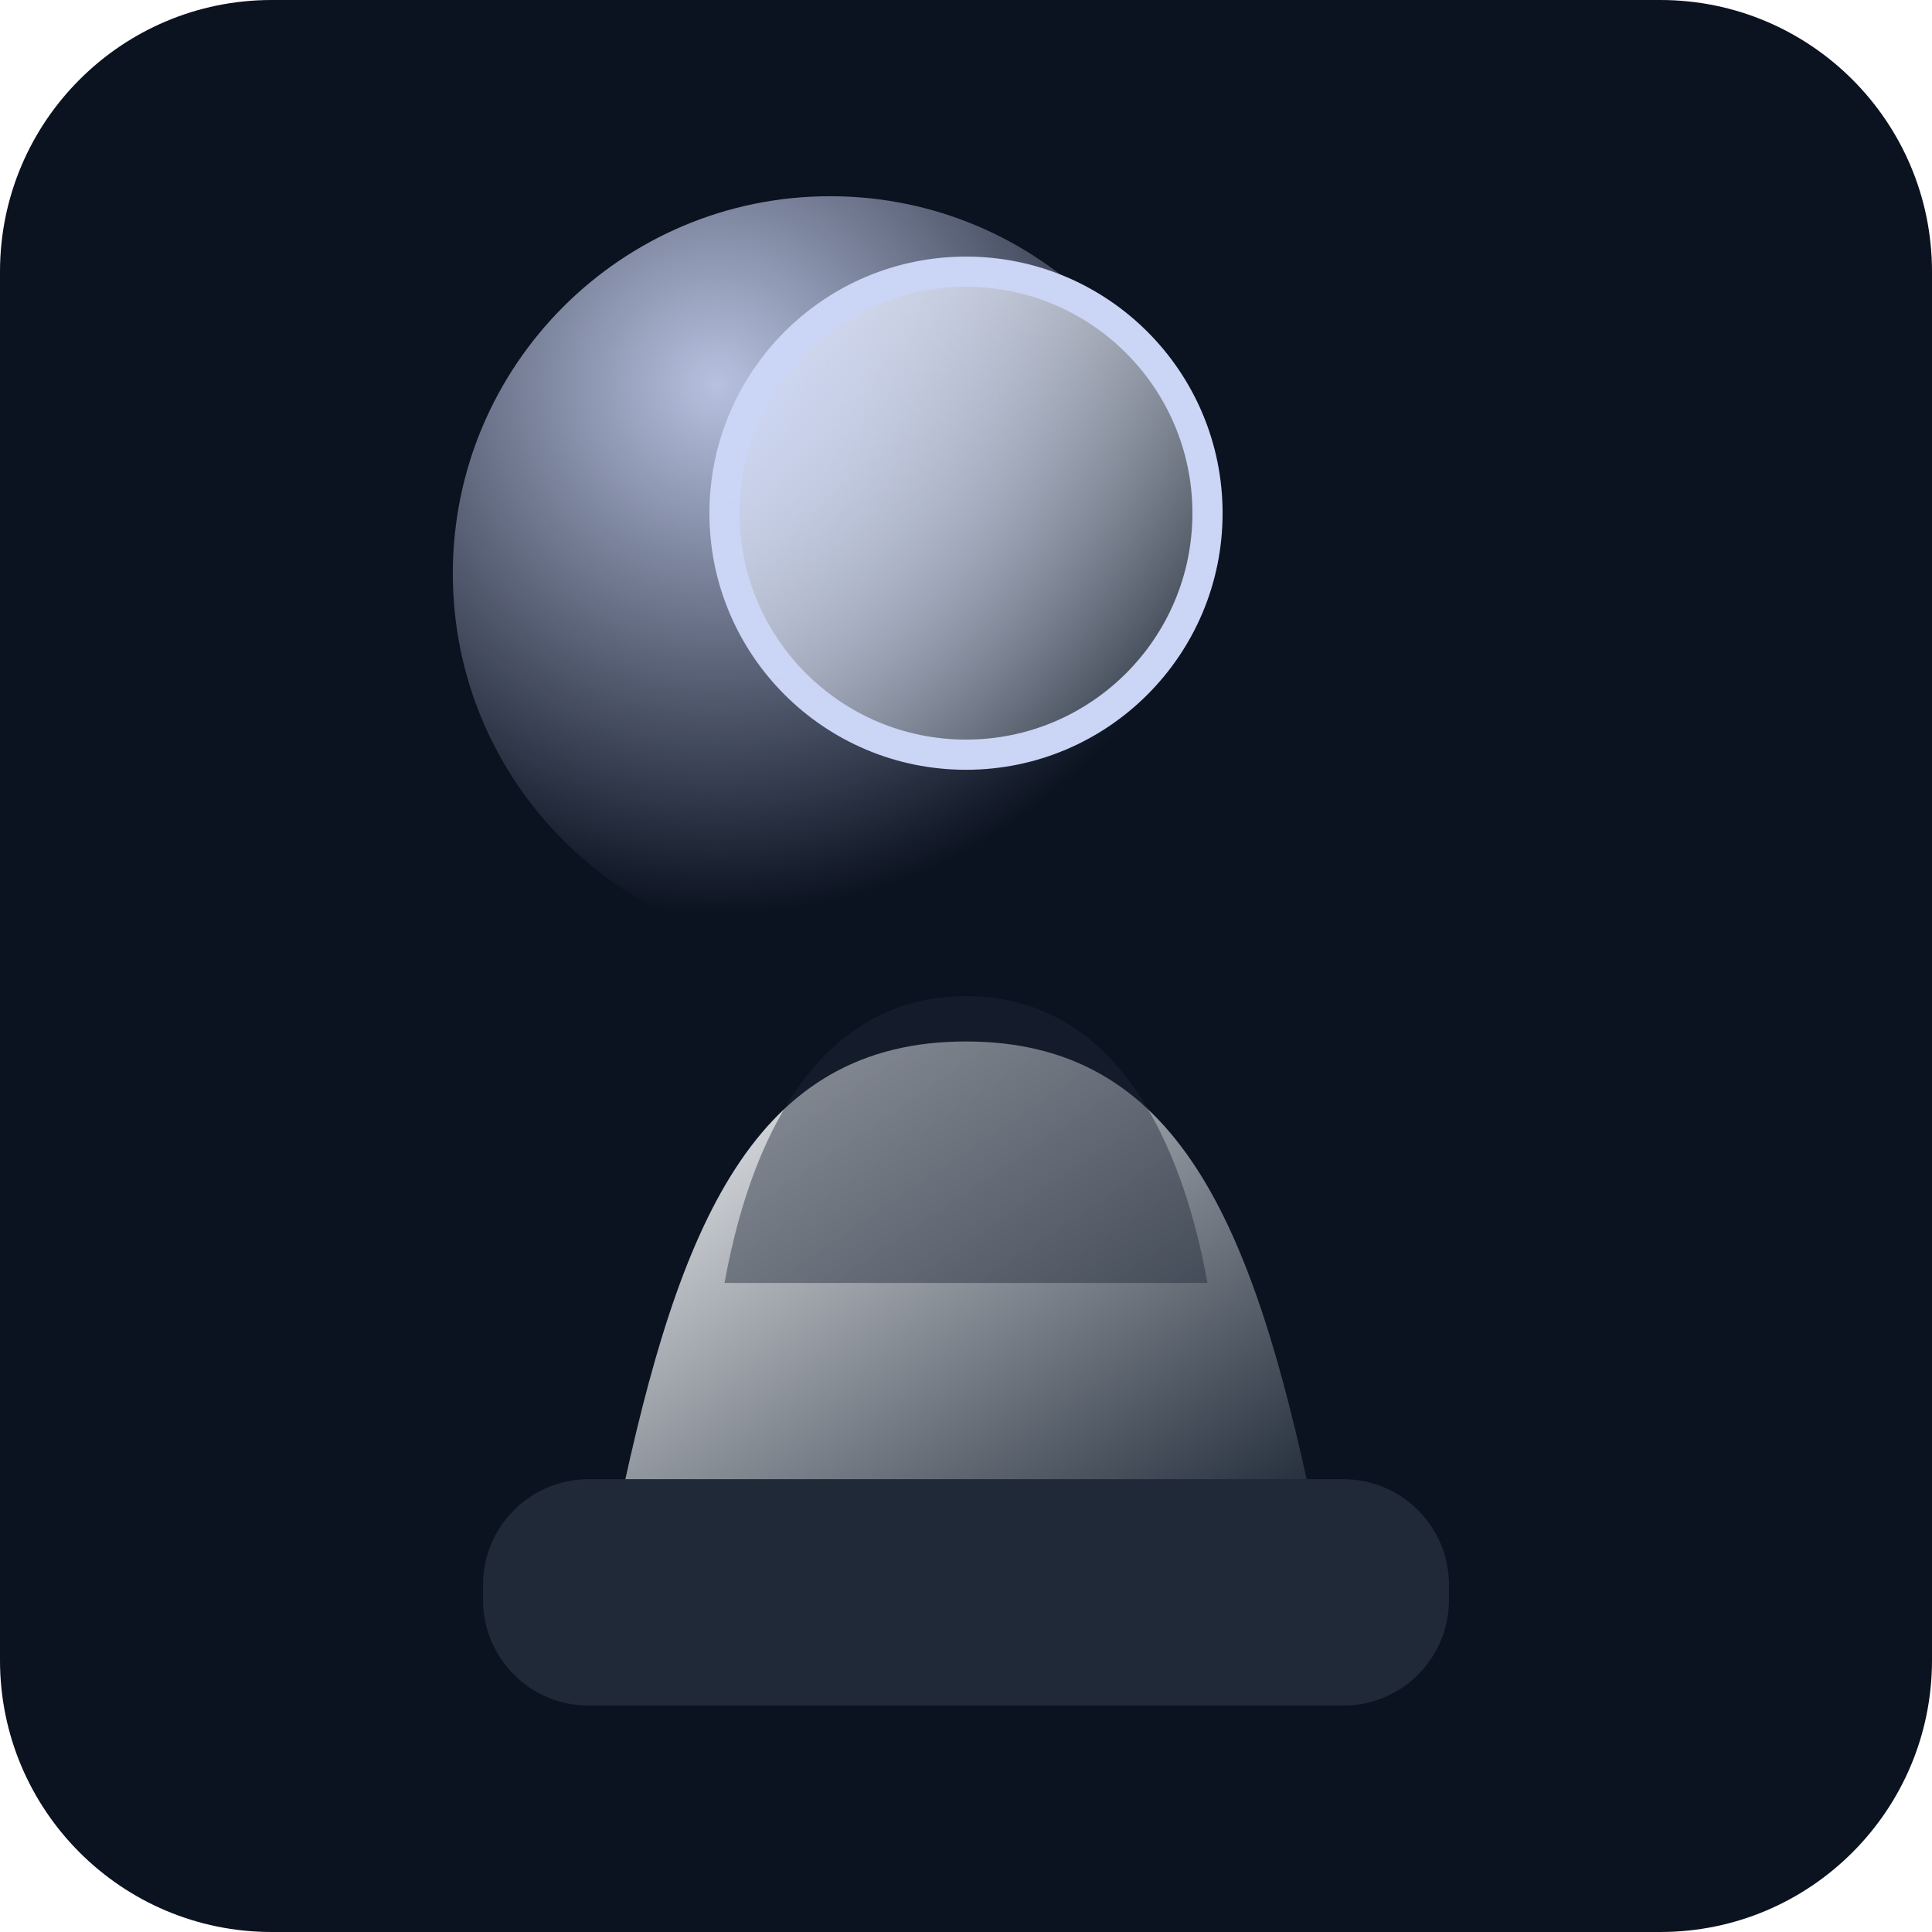
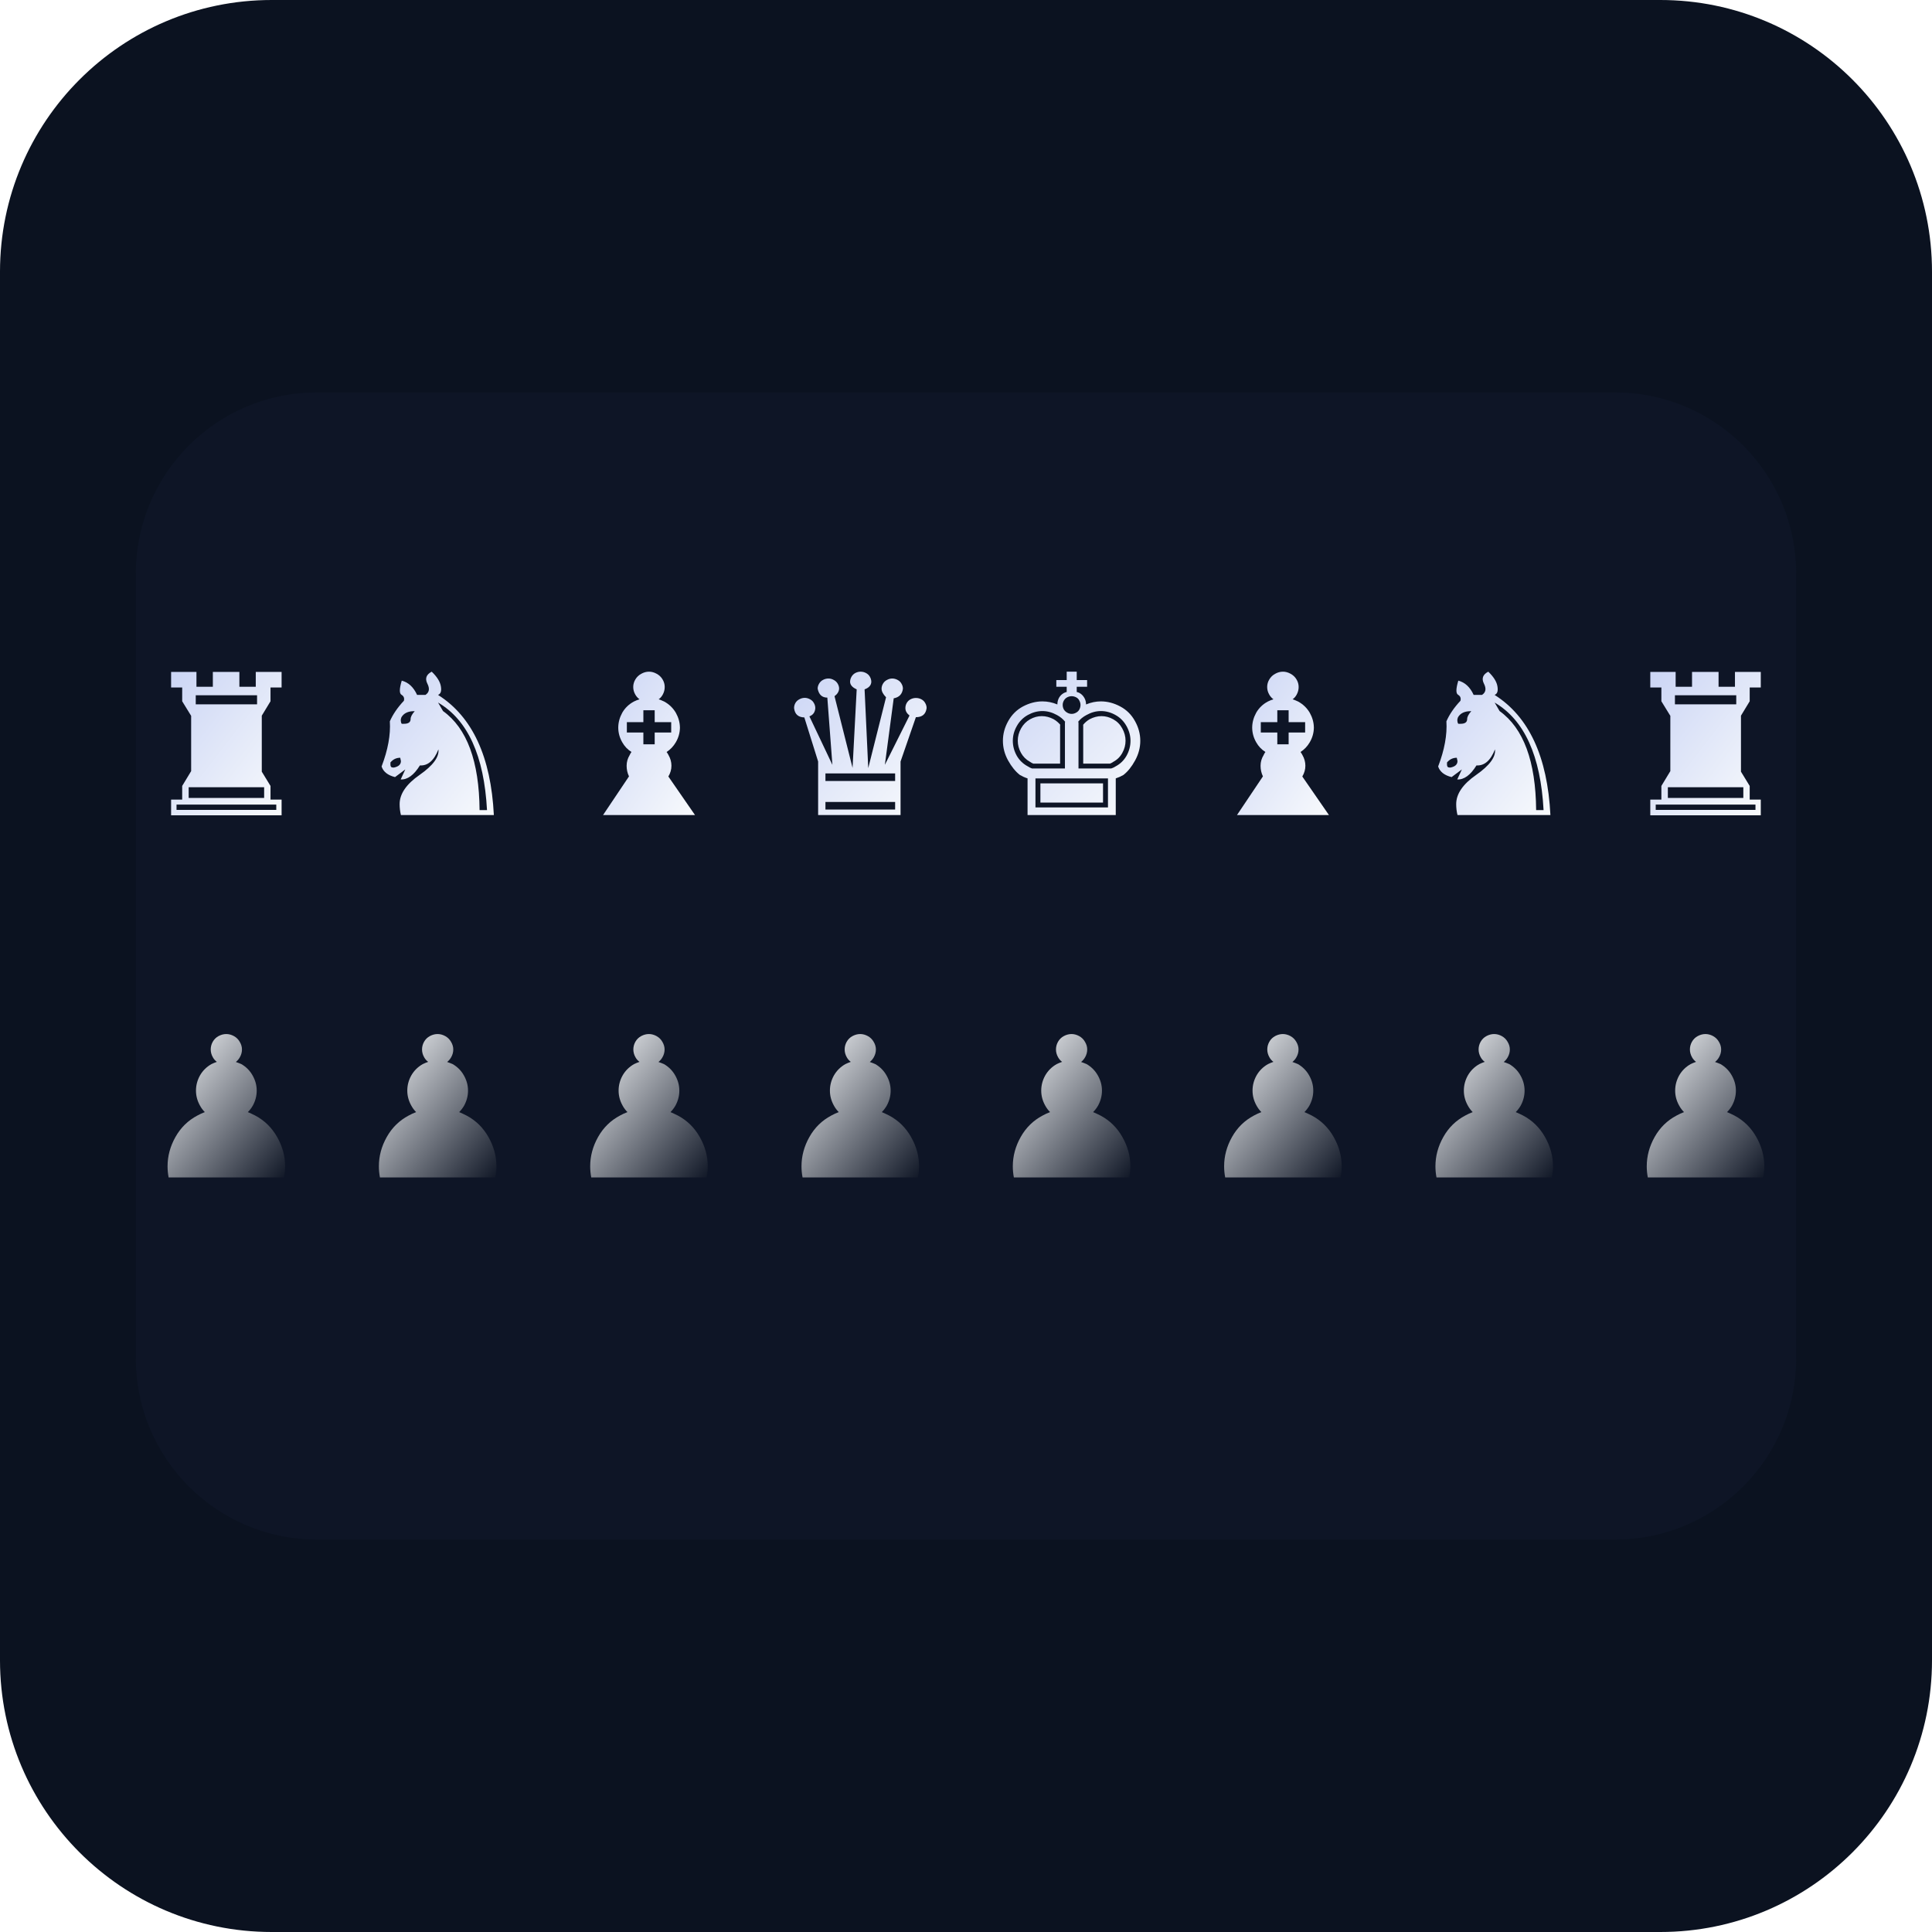
<svg xmlns="http://www.w3.org/2000/svg" width="256" height="256" viewBox="0 0 256 256">
  <defs>
-     <radialGradient id="shine" cx="35%" cy="25%" r="70%">
-       <stop offset="0%" stop-color="#cbd5f5" stop-opacity="0.9" />
-       <stop offset="100%" stop-color="#cbd5f5" stop-opacity="0" />
-     </radialGradient>
-     <linearGradient id="body" x1="0" y1="0" x2="1" y2="1">
+     <linearGradient id="piece" x1="0" y1="0" x2="1" y2="1">
      <stop offset="0%" stop-color="#f8fafc" />
-       <stop offset="100%" stop-color="#1f2937" />
+       <stop offset="100%" stop-color="#111827" />
+     </linearGradient>
+     <linearGradient id="pieceAlt" x1="0" y1="0" x2="1" y2="1">
+       <stop offset="0%" stop-color="#cbd5f5" />
+       <stop offset="100%" stop-color="#f8fafc" />
    </linearGradient>
  </defs>
  <rect width="256" height="256" rx="36" fill="#0b1220" />
-   <circle cx="128" cy="68" r="32" fill="url(#body)" stroke="#cbd5f5" stroke-width="4" />
-   <path d="M82 200c8-38 18-62 46-62s38 24 46 62" fill="url(#body)" />
-   <path d="M96 170c4-22 14-38 32-38s28 16 32 38" fill="#1f2937" opacity="0.45" />
-   <rect x="64" y="196" width="128" height="30" rx="14" fill="#1f2937" />
-   <circle cx="110" cy="76" r="50" fill="url(#shine)" />
+   <rect x="18" y="52" width="220" height="152" rx="24" fill="#0f172a" opacity="0.65" />
+   <g font-family="'DejaVu Sans','Segoe UI Symbol','Noto Sans Symbols2','Apple Symbols',sans-serif" font-size="26" font-weight="700" text-anchor="middle">
+     <text x="30" y="108" fill="url(#pieceAlt)">♜</text>
+     <text x="58" y="108" fill="url(#pieceAlt)">♞</text>
+     <text x="86" y="108" fill="url(#pieceAlt)">♝</text>
+     <text x="114" y="108" fill="url(#pieceAlt)">♛</text>
+     <text x="142" y="108" fill="url(#pieceAlt)">♚</text>
+     <text x="170" y="108" fill="url(#pieceAlt)">♝</text>
+     <text x="198" y="108" fill="url(#pieceAlt)">♞</text>
+     <text x="226" y="108" fill="url(#pieceAlt)">♜</text>
+     <text x="30" y="156" fill="url(#piece)">♟</text>
+     <text x="58" y="156" fill="url(#piece)">♟</text>
+     <text x="86" y="156" fill="url(#piece)">♟</text>
+     <text x="114" y="156" fill="url(#piece)">♟</text>
+     <text x="142" y="156" fill="url(#piece)">♟</text>
+     <text x="170" y="156" fill="url(#piece)">♟</text>
+     <text x="198" y="156" fill="url(#piece)">♟</text>
+     <text x="226" y="156" fill="url(#piece)">♟</text>
+   </g>
</svg>
